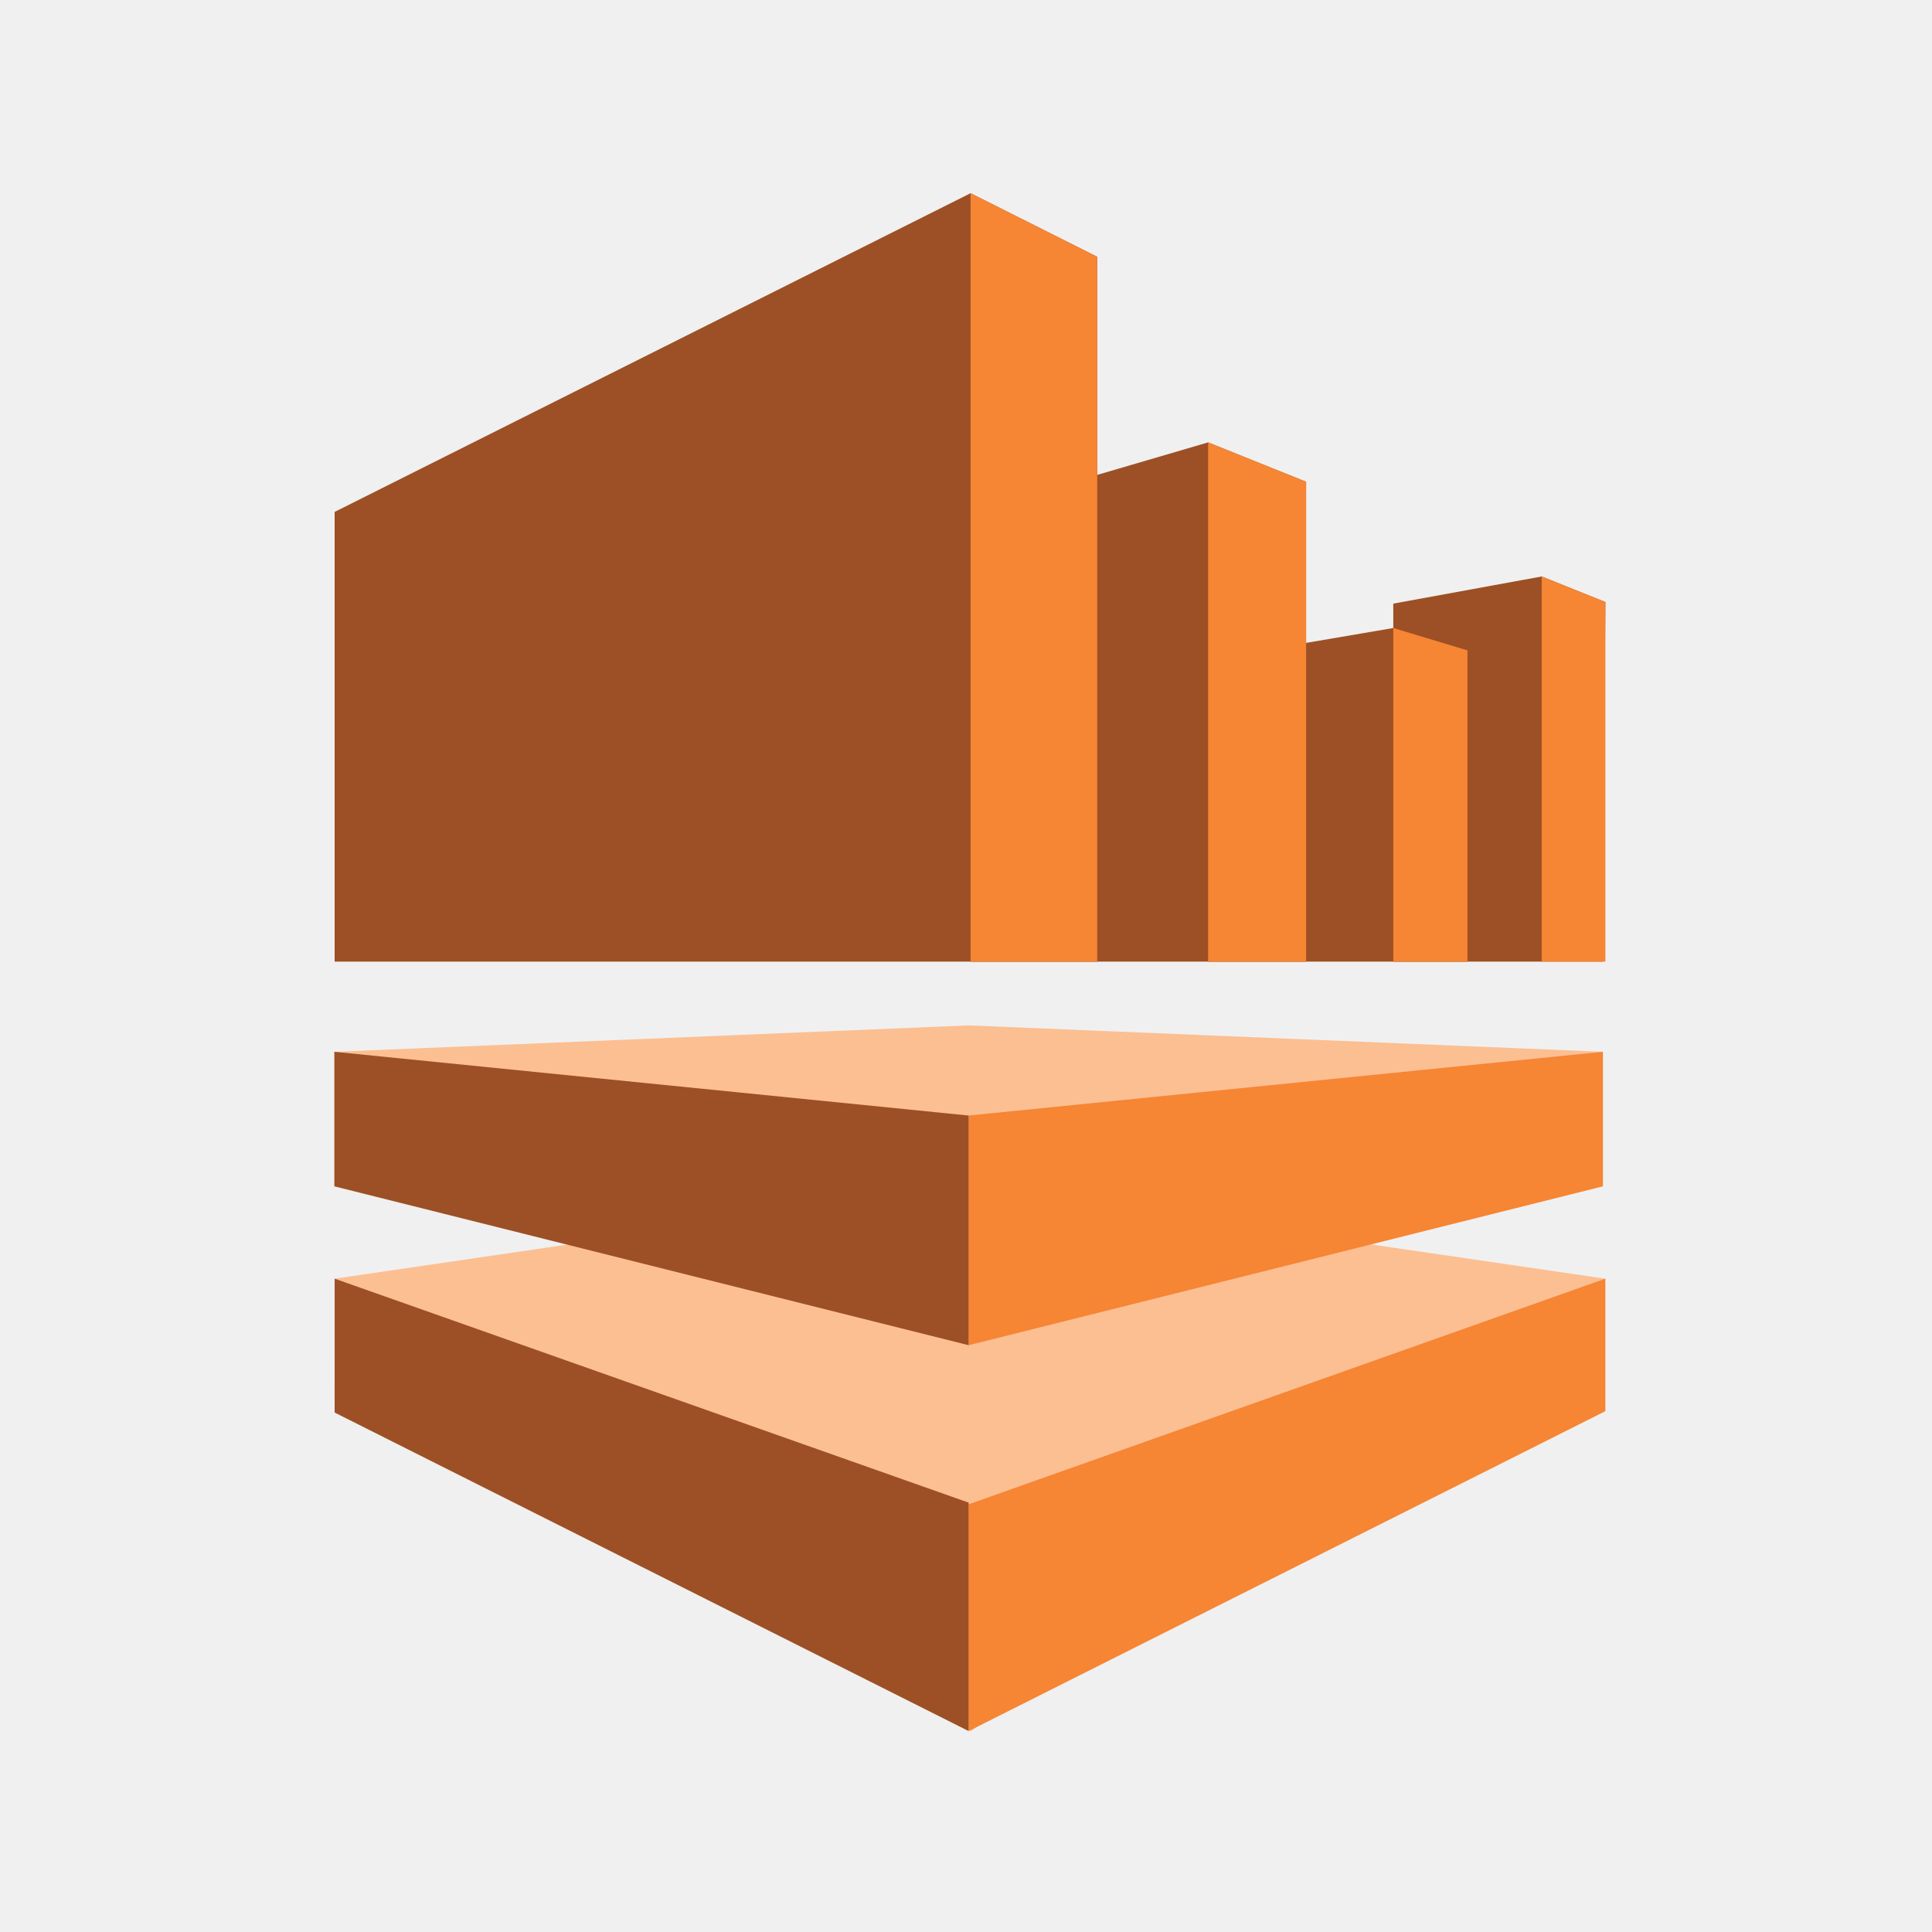
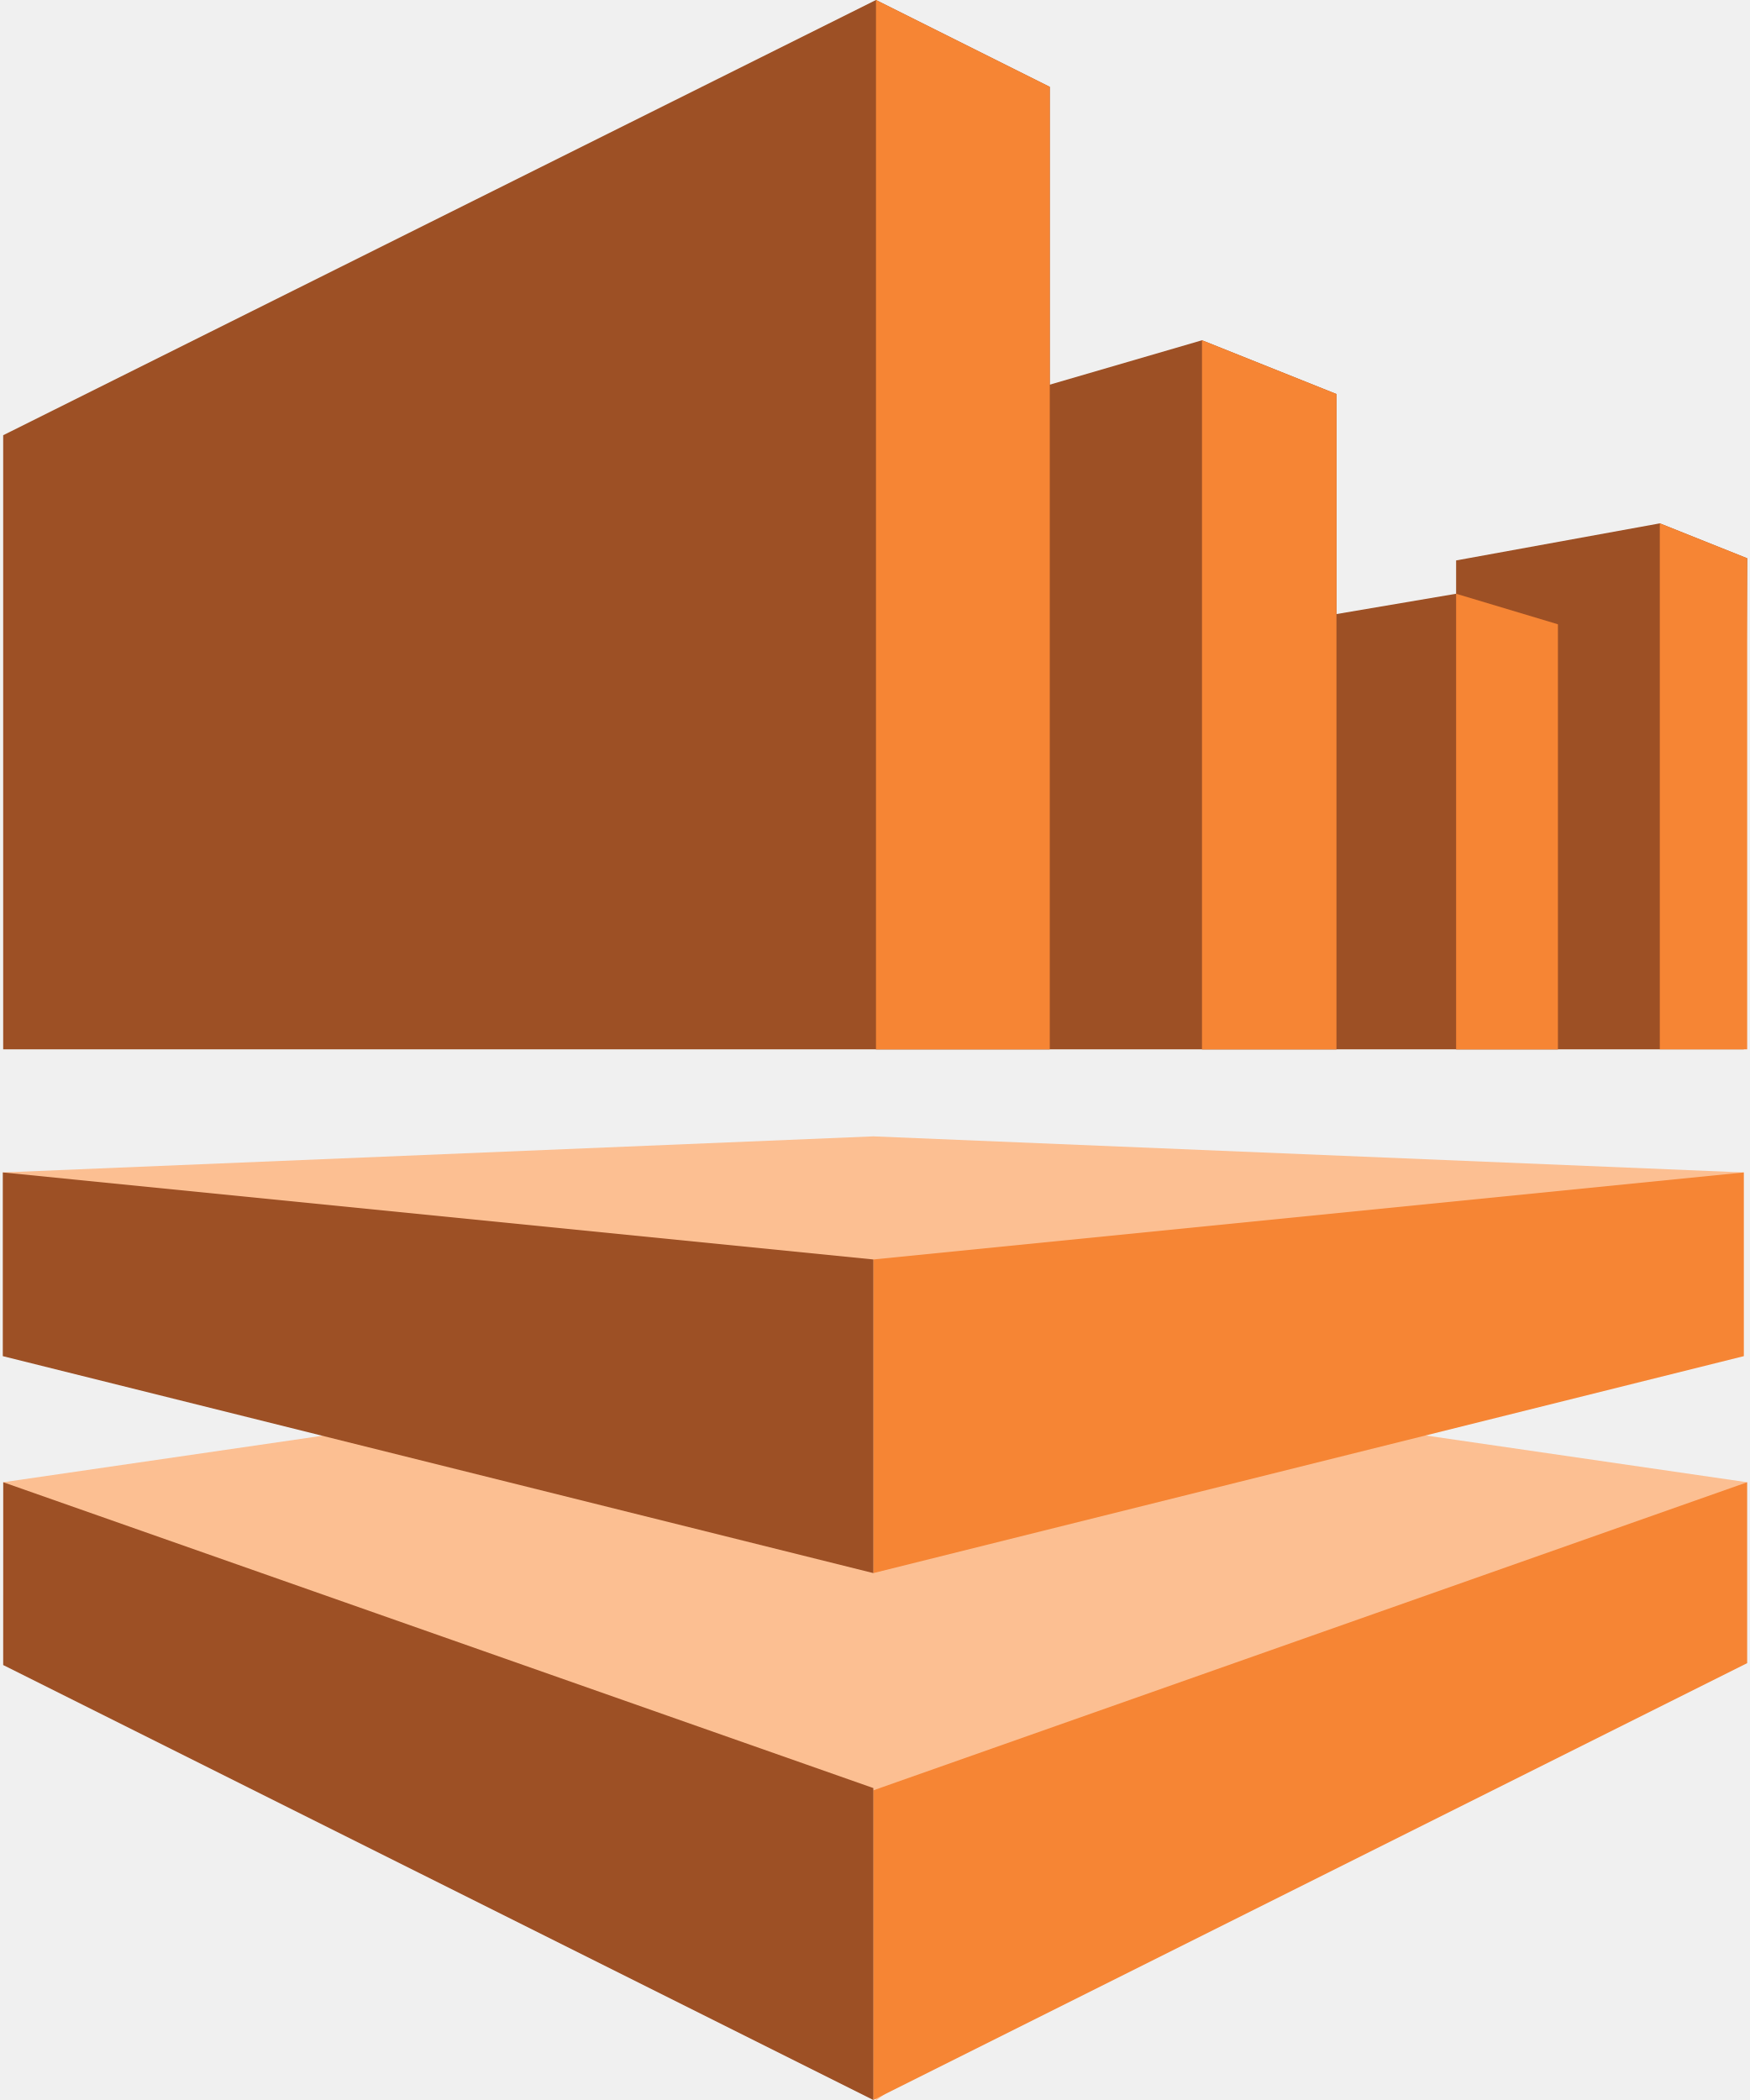
- <svg xmlns="http://www.w3.org/2000/svg" width="250" height="250" fill="none">
-   <g clip-path="url(#a)">
-     <path fill="#FCBF92" d="m43.263 136.102 82.08 37.968 82.076-37.968-82.078-3.418-82.078 3.418Z" />
-     <path fill="#9D5025" d="M125.593 25 43.3 66.243v58.193h98.678V33.229L125.593 25Z" />
-     <path fill="#FCBF92" d="M43.3 165.461 125.642 224l82.091-58.539-82.272-12.031-82.16 12.031Z" />
-     <path fill="#9D5025" d="M125.593 124.436h43.416V62.339l-12.678-5.095-30.736 9.01-.002 58.182Z" />
-     <path fill="#9D5025" d="M156.331 124.436h33.558V84.159l-9.598-2.894-23.96 4.088v39.083Z" />
-     <path fill="#9D5025" d="M180.291 78.108v46.328h27.126l.32-46.533-8.241-3.308-19.205 3.513Z" />
-     <path fill="#F68534" d="M125.593 25v99.436h16.385V33.229L125.593 25Zm43.416 37.34-12.678-5.096v67.192h12.678V62.339Zm20.88 21.819-9.598-2.894v43.173h9.598V84.159Zm9.607 40.277h8.239V77.901l-8.239-3.308v49.843Zm-74.153 19.914v29.72l82.076-20.56v-17.408l-82.076 8.248Zm0 50.306V224l82.39-41.396v-17.143l-82.39 29.195Z" />
-     <path fill="#9D5025" d="M43.3 182.782 125.343 224v-29.56l-82.039-28.981-.004 17.323Zm-.037-29.271 82.08 20.559v-29.72l-82.08-8.25v17.411Z" />
+ <svg xmlns="http://www.w3.org/2000/svg" width="2083" height="2500" viewBox="0 0 79.732 96">
+   <g fill="none">
+     <path fill="#fcbf92" d="m0 53.597 39.79 18.316 39.788-18.316-39.789-1.649z" />
+     <path fill="#9d5025" d="M39.911 0 .018 19.896v28.073h47.836V3.97z" />
+     <path fill="#fcbf92" d="M.018 67.76 39.935 96 79.73 67.76l-39.883-5.804z" />
+     <g fill="#9d5025">
+       <path d="M39.911 47.969h21.047V18.013l-6.146-2.458-14.9 4.346z" />
+       <path d="M54.812 47.969H71.08v-19.43l-4.653-1.396-11.615 1.972z" />
+       <path d="M66.427 25.62v22.349h13.15l.155-22.448-3.995-1.596z" />
+     </g>
+     <path fill="#f68534" d="M39.911 0v47.969h7.943V3.97zm21.047 18.013-6.146-2.458v32.414h6.146zM71.08 28.539l-4.653-1.396V47.97h4.653zm4.657 19.43h3.994V25.52l-3.994-1.596zM39.79 57.576v14.337l39.788-9.918v-8.398zm0 24.268V96l39.94-19.97v-8.27z" />
+     <path fill="#9d5025" d="M.018 76.116 39.79 96V81.74L.02 67.759zM0 61.995l39.79 9.918V57.576L0 53.596z" />
  </g>
-   <defs>
-     <clipPath id="a">
-       <path fill="#fff" d="M43 25h165v199H43z" />
-     </clipPath>
-   </defs>
</svg>
